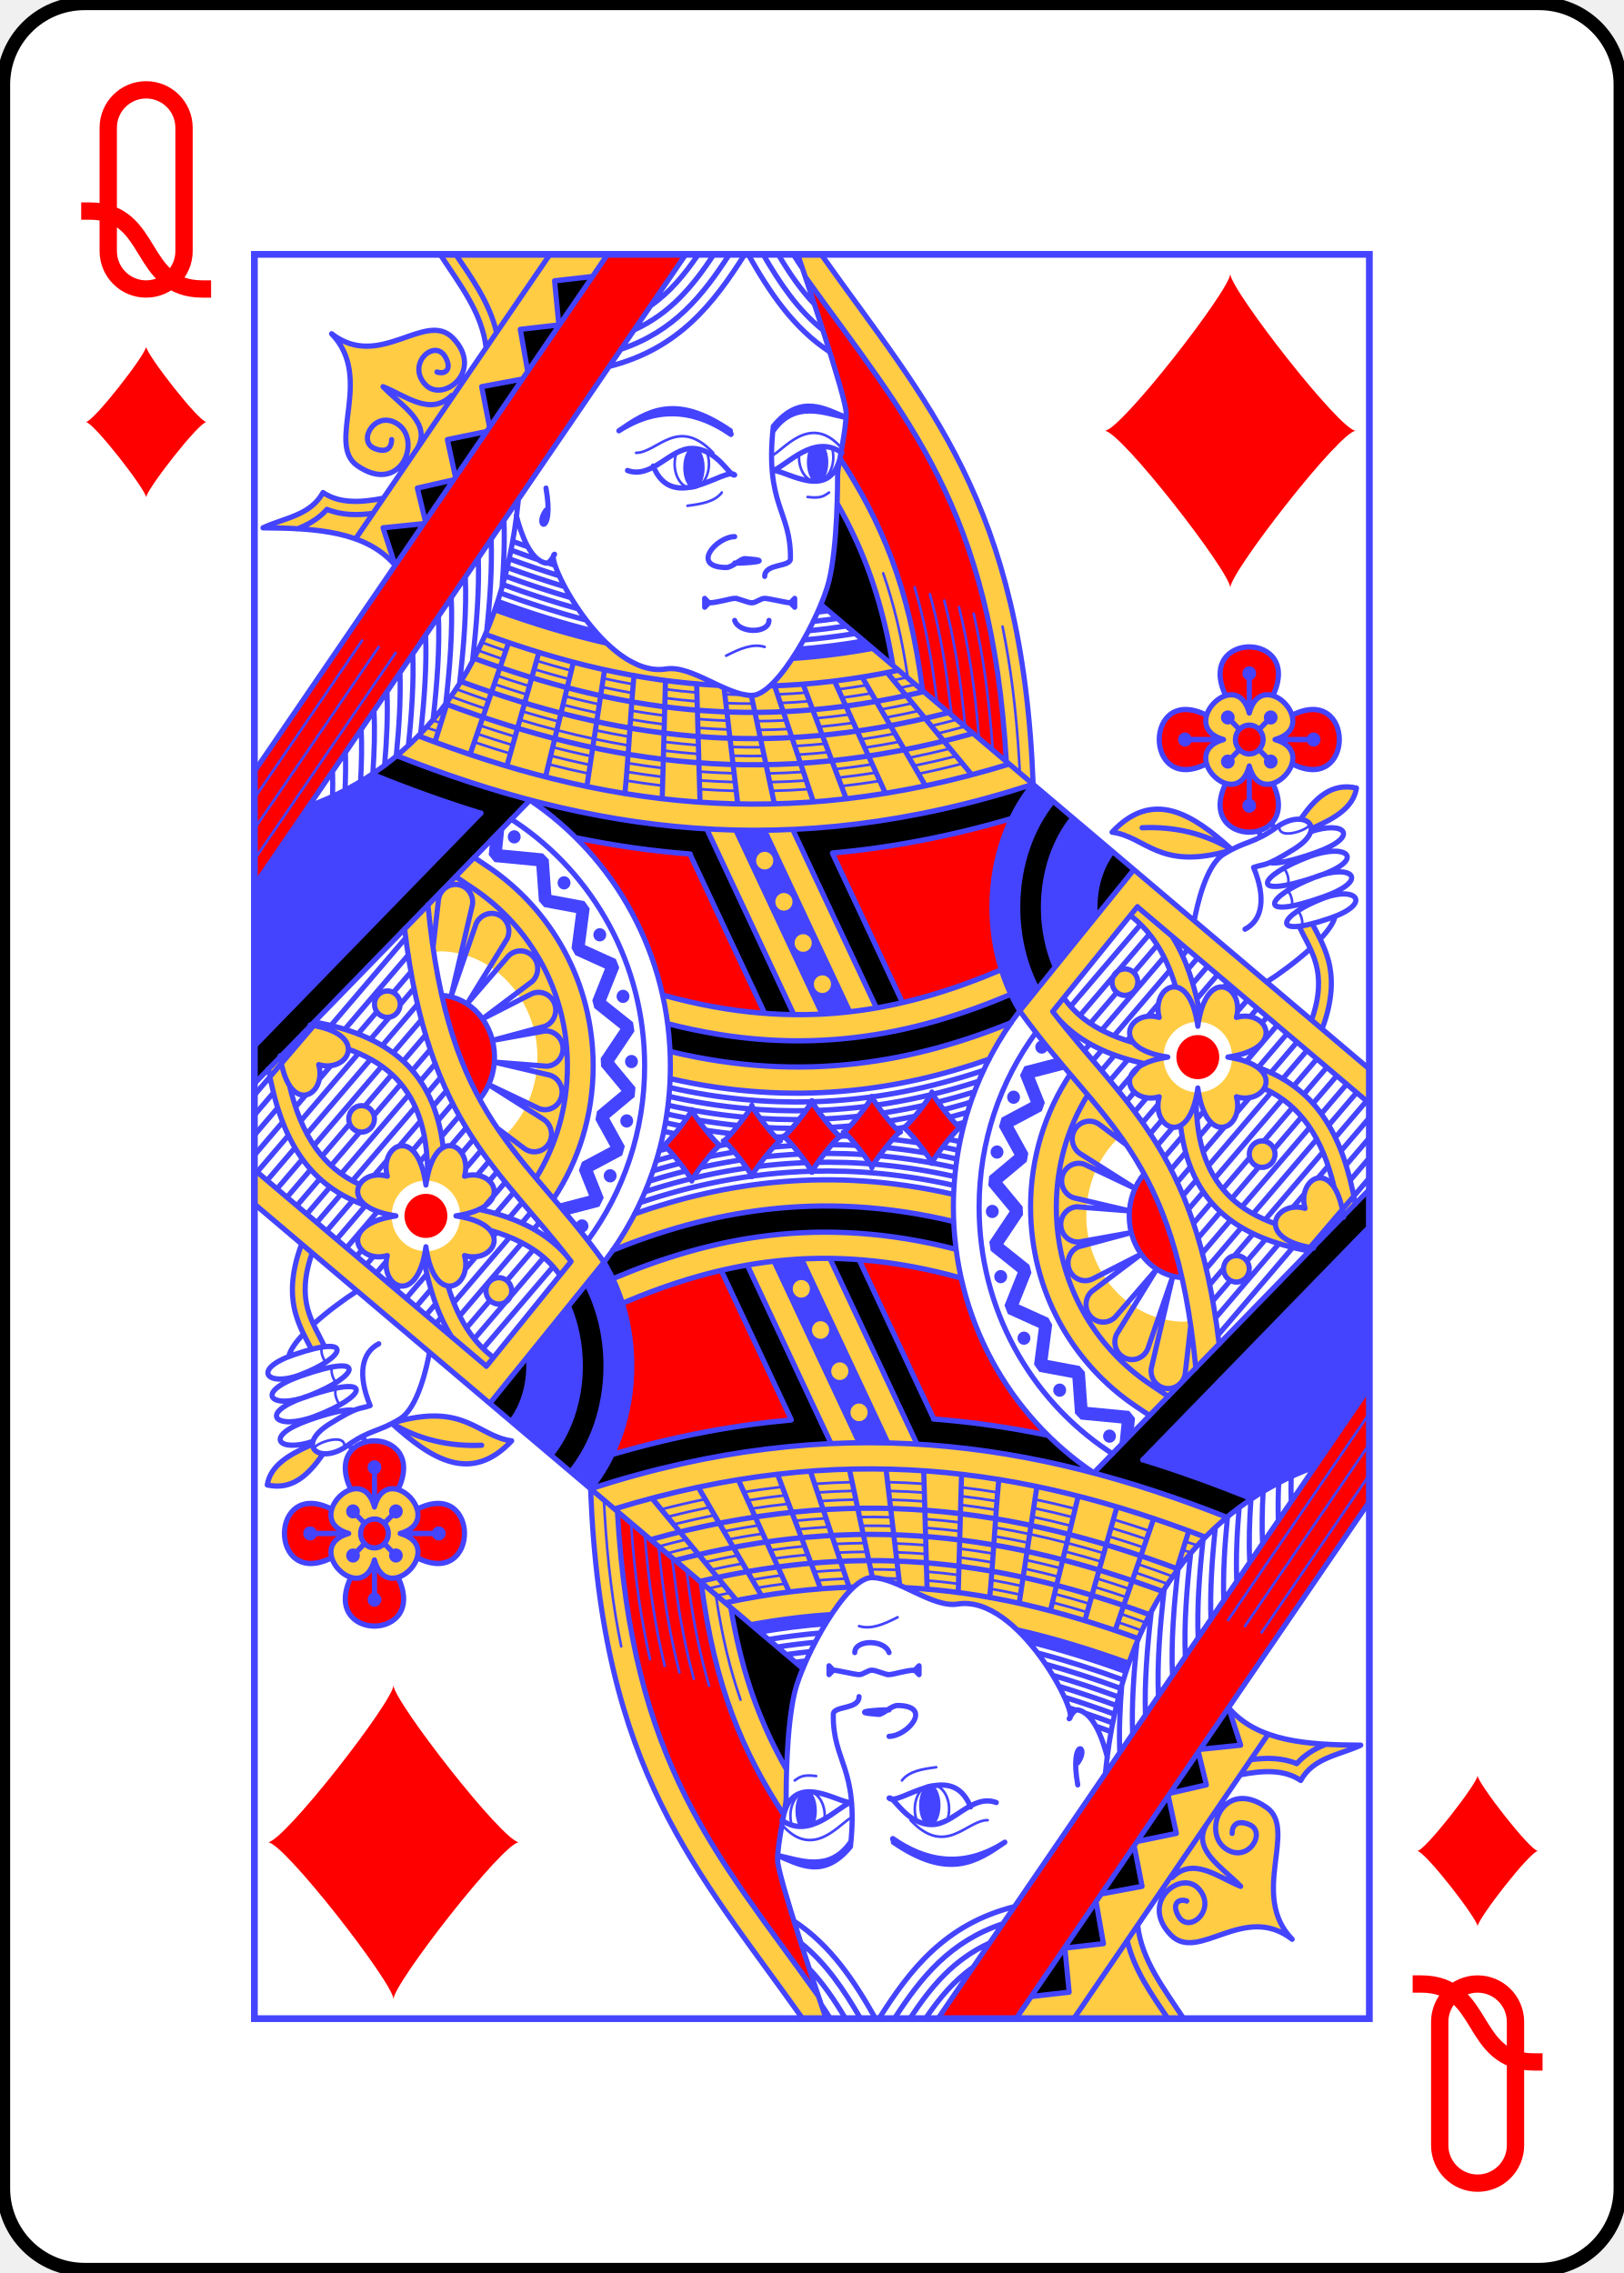
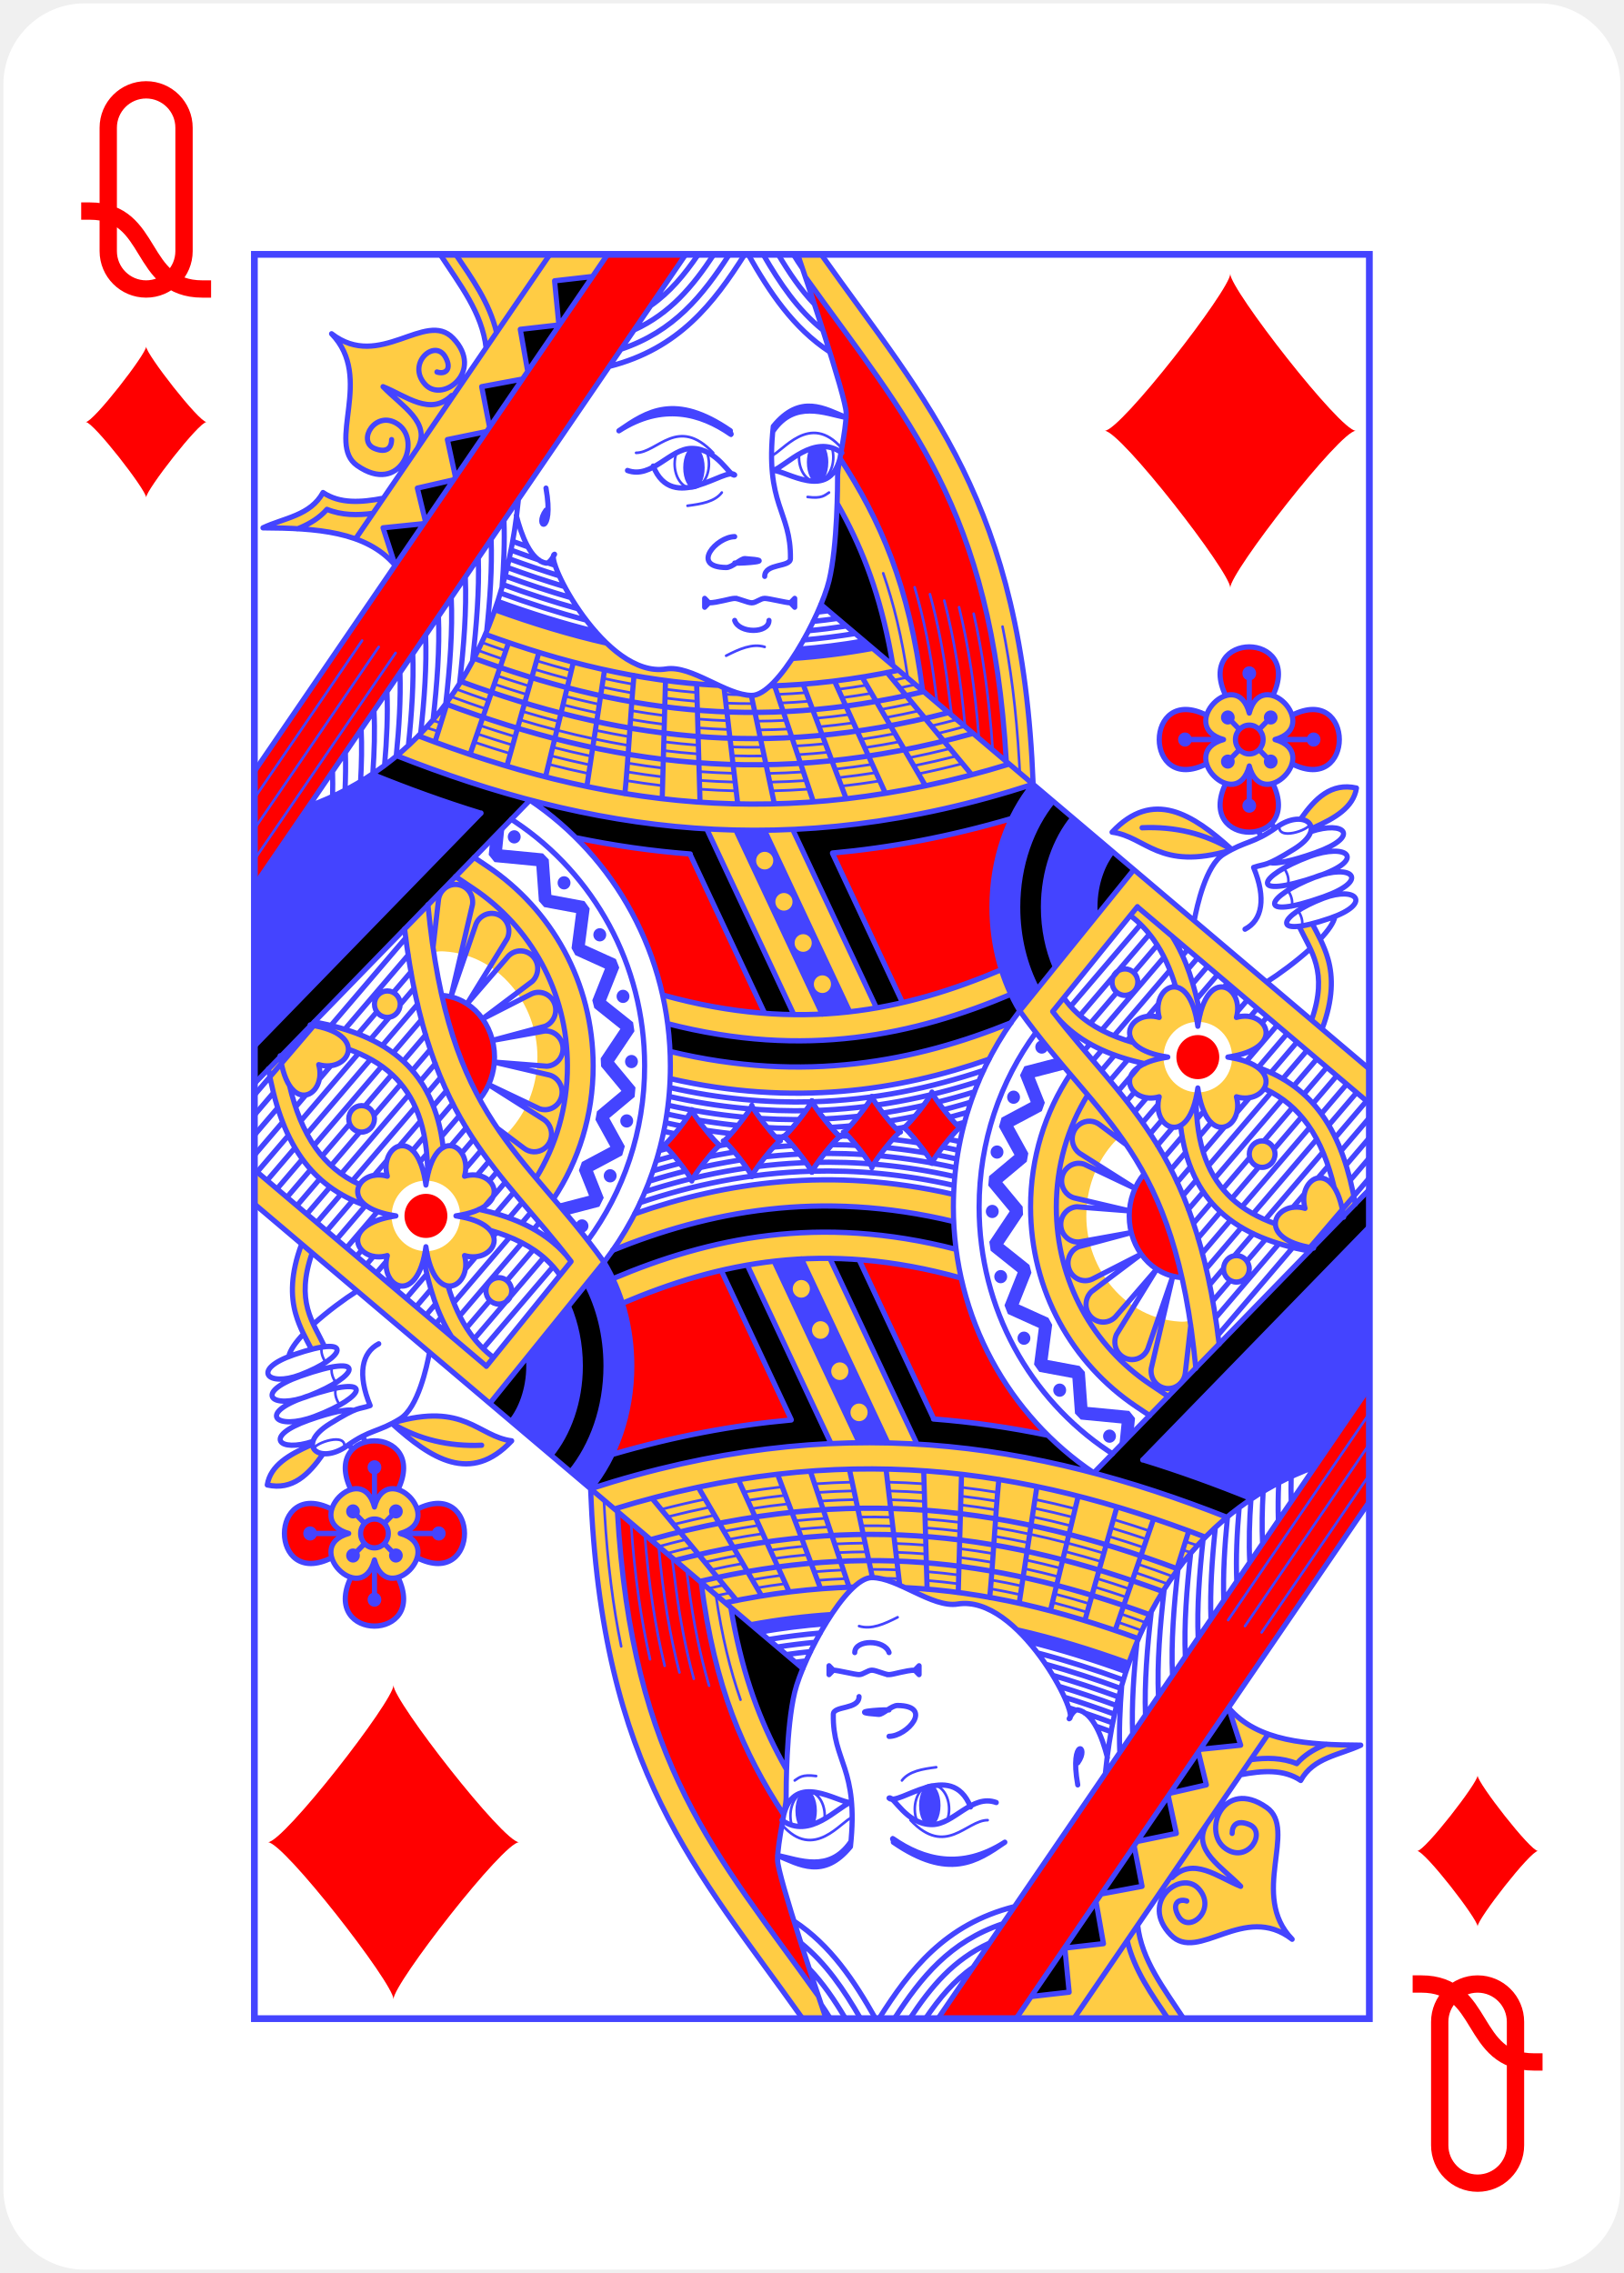
<svg xmlns="http://www.w3.org/2000/svg" xmlns:xlink="http://www.w3.org/1999/xlink" width="2.5in" height="3.5in" viewBox="-120 -168 240 336" preserveAspectRatio="none" class="card">
  <defs>
    <rect id="DQX" width="164.8" height="260.8" x="-82.4" y="-130.4" />
  </defs>
  <symbol id="DQ" viewBox="-500 -500 1000 1000" preserveAspectRatio="xMinYMid">
    <path d="M-260 100C40 100 -40 460 260 460M-175 0L-175 -285A175 175 0 0 1 175 -285L175 285A175 175 0 0 1 -175 285Z" stroke="red" stroke-width="80" stroke-linecap="square" stroke-miterlimit="1.5" fill="none" />
  </symbol>
  <symbol id="D" viewBox="-600 -600 1200 1200" preserveAspectRatio="xMinYMid">
    <path d="M-400 0C-350 0 0 -450 0 -500C0 -450 350 0 400 0C350 0 0 450 0 500C0 450 -350 0 -400 0Z" fill="red" />
  </symbol>
  <symbol id="DQ1" preserveAspectRatio="none" viewBox="0 0 1300 2000">
    <path fill="#FC4" d="M216.555 0C239.226 33.815 265.759 66.355 270.494 105.508L245.131 141.543L241.145 137.441C247.465 126.243 247.125 110.666 231.654 95.027C199.508 62.532 146.222 132.374 90 90C140 140 83.224 214.444 119.752 239.355C145.11 256.649 164.185 249.552 173.293 235.805L176.703 238.924C167.757 251.654 158.811 264.385 150.111 276.777C124.295 281.372 99.51 282.839 80 270C65.318 296.212 34.698 298.698 10 310C71.376 310.312 130.483 313.772 164.338 352.287L411.893 0L216.555 0zM633.473 0L642.289 25.467C760.632 186.749 859.799 286.03 876.721 574.873L908.018 600.721C895.37 279.397 784.08 169.326 660.838 0L633.473 0zM682.777 231.158L679.486 282.293C683.054 288.383 686.497 294.526 689.816 300.75C714.123 346.329 732.694 397.022 744.535 466.004L779.072 494.363C763.242 374.523 729.911 301.552 682.777 231.158zM280.428 402.842L269.301 430.799C359.648 462.809 447.652 483.962 540.51 488.246C519.105 478.427 497.655 467.265 480 470C455.711 473.763 431.318 460.085 410.5 440.521C367.549 431.19 324.488 418.358 280.428 402.842zM269.262 430.875C243.943 488.3 208.577 533.649 166.486 568C282.615 612.757 401.684 644.286 529.672 651.35L527.396 651.332L628.943 861.68L724.926 854.314C651.3 866.734 570.122 865.186 475.906 839.525L481.998 872.115C642.35 912.26 769.862 884.816 881.986 838.803L871.068 810.863C824.937 829.873 776.976 845.499 725.299 854.252L627.695 652.074L623.535 652.043C712.998 648.435 807.17 632.474 907.902 600.664L750.936 471.479L720.67 446.672C688.464 452.41 657.405 456.147 627.535 457.547C619.659 469.239 611.035 480.059 601.912 488.521C642.645 488.035 685.334 483.693 730.049 475.531C685.325 483.701 642.573 488.103 601.365 489.025C593.907 495.794 586.486 500 580 500C568.246 500 554.903 494.69 541.176 488.547C447.654 483.961 359.648 462.807 269.262 430.875zM1138.297 499.252C1115.513 500.024 1090.469 539.219 1130 550C1075 565 1145 635 1160 580C1175 635 1245 565 1190 550C1245 535 1175 465 1160 520C1155.781 504.531 1147.212 498.95 1138.297 499.252zM1274.424 603.697C1250.837 603.183 1234.614 619.726 1220 640L1235 650C1259.284 639.307 1281.335 627.352 1285 605C1281.313 604.192 1277.793 603.771 1274.424 603.697zM1053.039 628.912C1035.536 628.967 1017.88 636.494 1000 655C1039.672 659.959 1054.753 699.346 1137.924 675.602L1139.617 674.664C1110.96 649.484 1082.211 628.82 1053.039 628.912zM1025.148 697.346L892.35 857.564C912.386 884.738 932.047 907.519 950.902 929.021C921.952 972.377 905 1023.819 905 1080C905 1175.074 953.797 1257.617 1028.053 1306.049L1043.728 1316.272L1097.662 1262.691C1095.768 1243.312 1093.48 1225.265 1090.697 1208.816C1086.658 1209.904 1082.6 1210.112 1078.461 1209.807C1016.016 1206.1 970 1151.351 970 1090C970 1060.696 980.124 1032.268 999.367 1009.873C1002.587 1006.017 1006.329 1002.718 1009.9 999.822C1052.124 1057.208 1084.571 1127.529 1097.883 1262.293L1268.613 1091.428L1283.639 1076.535C1283.631 1076.495 1283.623 1076.455 1283.615 1076.414L1300 1060.016L1300 1060.008L1283.613 1076.4C1276.708 1039.046 1265.686 1003.791 1244.545 975.012C1227.148 951.328 1202.782 932.674 1169.861 921.816C1163.938 917.373 1154.146 913.328 1139.961 910.801A40 40 0 0 1 1100.805 949.971C1112.183 1013.75 1154.754 989.14 1145 955C1159.485 959.138 1172.256 953.858 1177.211 945.539C1199.423 955.447 1215.789 969.646 1228.428 986.852C1242.96 1006.635 1252.459 1030.983 1258.652 1057.223C1241.768 1033.853 1217.38 1054.735 1225.01 1081.439C1206.294 1076.092 1190.438 1086.472 1190.467 1098.906C1170.634 1092.043 1153.164 1082.703 1139.082 1069.885C1113.717 1046.796 1097.709 1012.002 1097.889 956.107C1098.332 954.423 1098.775 952.297 1099.195 949.959A40 40 0 0 1 1060 910A40 40 0 0 1 1100 870A40 40 0 0 1 1139.971 909.195C1203.75 897.817 1179.14 855.246 1145 865C1154.139 833.014 1117.341 809.379 1103.012 860.338C1096.408 829.392 1086.794 798.81 1069.939 772.826L1300 962.393L1300 923.541L1025.148 697.346zM1021.367 749.547C1032.024 757.397 1040.889 766.589 1048.428 776.852C1059.749 792.264 1068.015 810.447 1073.629 830.449C1060.384 829.897 1049.563 845.97 1055 865C1030.868 858.105 1011.49 877.357 1024.748 893.369C998.967 886.209 976.447 875.692 959.082 859.885C953.476 854.782 948.326 849.107 943.709 842.75L1021.367 749.547zM1233.846 759.521L1218.076 761.717C1231.877 790.026 1252.345 813.016 1232.635 868.053L1245.049 877.707C1257.74 844.59 1257.774 819.151 1251.816 798.869C1247.15 782.981 1239.79 770.784 1233.846 759.521zM1015 810C1006.716 810 1000 816.716 1000 825C1000 833.284 1006.716 840 1015 840C1023.284 840 1030 833.284 1030 825C1030 816.716 1023.284 810 1015 810zM936.561 865.57C939.441 868.769 942.462 871.802 945.619 874.676C970.561 897.38 1002.754 909.845 1037.648 917.562C1003.746 933.653 1025.921 963.308 1055 955C1048.506 977.727 1065.204 996.238 1080.162 987.348C1085.079 1031.17 1101.385 1062.616 1125.619 1084.676C1153.31 1109.881 1189.936 1122.467 1229.863 1129.834L1266.211 1093.809L1124.828 1235.242C1111.213 1123.904 1082.869 1054.238 1046.318 999.555C1012.95 949.632 975.026 913.175 936.561 865.57zM882.312 870.994C771.481 914.699 641.83 940.414 484.707 903.615L485.031 934.426C628.153 966.248 751.389 948.19 856.387 912.432L882.312 870.994zM1175 1005A15 15 0 0 0 1160 1020A15 15 0 0 0 1175 1035A15 15 0 0 0 1190 1020A15 15 0 0 0 1175 1005zM1145 1135C1136.716 1135 1130 1141.716 1130 1150C1130 1158.284 1136.716 1165 1145 1165C1153.284 1165 1160 1158.284 1160 1150C1160 1141.716 1153.284 1135 1145 1135z" />
  </symbol>
  <symbol id="DQ2" preserveAspectRatio="none" viewBox="0 0 1300 2000">
    <path fill="red" d="M411.893,0 0,586.152V715.77L502.973,0ZM642.424,25.779C660.15,77.16 690,165.893 690,180c0,13.049 -4.256,34.612 -7.219,50.98 47.13,70.573 80.461,143.543 96.291,263.383l97.648,80.51C859.799,286.03 760.633,186.748 642.424,25.779ZM1160,445c-22.788,0 -45.574,18.414 -27.506,55.24 10.801,-3.24 22.373,0.94 27.506,19.76 5.133,-18.82 16.705,-23 27.506,-19.76C1205.574,463.414 1182.788,445 1160,445Zm-73.881,70.963c-48.388,-0.4 -40.346,93.172 24.121,61.543 -3.24,-10.801 0.94,-22.373 19.76,-27.506 -18.82,-5.133 -23,-16.705 -19.76,-27.506 -9.185,-4.506 -17.227,-6.474 -24.121,-6.531zm147.762,0c-6.894,0.057 -14.936,2.025 -24.121,6.531 3.24,10.801 -0.94,22.373 -19.76,27.506 18.82,5.133 23,16.705 19.76,27.506 64.467,31.629 72.509,-61.943 24.121,-61.543zM1160,533.664A16.158,16.336 0 0 0 1143.842,550 16.158,16.336 0 0 0 1160,566.336 16.158,16.336 0 0 0 1176.158,550 16.158,16.336 0 0 0 1160,533.664ZM1160,580c-5.133,18.82 -16.705,23 -27.506,19.76 -36.136,73.652 91.147,73.652 55.012,0C1176.705,603 1165.133,598.82 1160,580Zm-277.832,60.619c-72.056,19.6 -141.373,32.178 -208.139,38.248l81.154,169.357c40.212,-8.87 78.642,-22.015 115.688,-37.703C863.78,788.403 860,764.739 860,740c0,-35.877 7.95,-69.491 22.168,-99.381zm-507.363,20.686c49.626,47.836 85.528,109.62 101.197,178.605 41.477,10.938 80.512,17.569 118.213,20.363L508.072,679.82c-45.302,-3.45 -89.724,-9.772 -133.268,-18.516zM1100,885a25,25 0 0 0 -25,25 25,25 0 0 0 25,25 25,25 0 0 0 25,-25 25,25 0 0 0 -25,-25zm-62.447,157.744C1026.175,1055.396 1020,1072.373 1020,1090c0,37.163 26.967,67.85 61.428,69.789 -11.175,-48.271 -26.047,-85.329 -43.875,-117.045z" />
  </symbol>
  <symbol id="DQ3" preserveAspectRatio="none" viewBox="0 0 1300 2000">
    <path fill="#44F" d="M664.824,217.748l-17.85,3.004c-1.752,4.07 -2.803,9.262 -2.803,14.92 0,13.058 5.596,23.645 12.5,23.645 6.904,0 12.5,-10.586 12.5,-23.645 0,-7.167 -1.685,-13.588 -4.348,-17.924zM512.5,218.178A12.5,23.644 0 0 0 500,241.822 12.5,23.644 0 0 0 512.5,265.467 12.5,23.644 0 0 0 525,241.822 12.5,23.644 0 0 0 512.5,218.178Zm-228.762,175.229 -3.311,9.436c44.06,15.516 87.121,28.348 130.32,37.861l-12.828,-13.152c-37.73,-9.002 -75.516,-20.526 -114.182,-34.145zm426.748,44.891c-26.25,4.426 -51.716,7.503 -76.586,9.326l-6.721,10.434c30.225,-1.91 61.285,-5.647 93.49,-11.385zM137.471,589.209C114.302,604.28 89.466,616.388 63.729,625.25L0,715.793V897.588L264.234,633.432C221.266,620.732 179.039,605.824 137.471,589.209Zm770.646,11.545C878.406,636.06 860,685.411 860,740c0,44.177 12.055,84.923 32.361,117.592L1025.236,697.418Zm-346.16,52.008 99.924,208.527c11.205,-0.632 22.438,-1.553 32.84,-2.764L594.768,652.832c-10.825,0.111 -21.597,0.054 -32.811,-0.07zm-187.164,8.52c43.554,8.766 87.978,15.088 133.482,18.471zM595,677.275a10,10 0 0 1 10,10 10,10 0 0 1 -10,10 10,10 0 0 1 -10,-10 10,10 0 0 1 10,-10zm22.434,46.684a10,10 0 0 1 10,10 10,10 0 0 1 -10,10 10,10 0 0 1 -10,-10 10,10 0 0 1 10,-10zm22.432,46.684a10,10 0 0 1 10,10 10,10 0 0 1 -10,10 10,10 0 0 1 -10,-10 10,10 0 0 1 10,-10zm22.434,46.686a10,10 0 0 1 10,10 10,10 0 0 1 -10,10 10,10 0 0 1 -10,-10 10,10 0 0 1 10,-10zm255.711,73.764a7.5,7.5 0 0 0 -7.5,7.5 7.5,7.5 0 0 0 7.5,7.5 7.5,7.5 0 0 0 7.5,-7.5 7.5,7.5 0 0 0 -7.5,-7.5zm17.148,19.9 -37.385,9.447 -5.104,10.115 12.475,30.428 -33.979,17.6 -3.074,10.357 18.109,31.943 -29.547,24.033 -0.973,10.686 24.938,29.23 -23.727,34.486 1.578,10.174 31.504,24.471 -15.385,37.473 3.916,9.713 36.086,15.887 -5.525,41.418 6.098,8.371 38.596,6.984 3.014,40.162 6.781,6.906 47.527,4.445 -2.658,25.438 16.752,-15.975 1.613,-15.443 -6.762,-8.246 -48.769,-4.562 -2.975,-39.633 -6.143,-6.818 -37.26,-6.742 5.324,-39.906 -4.412,-7.856 -34.549,-15.211 14.771,-35.98 -2.338,-8.771 -30.416,-23.627 22.977,-33.397 -0.475,-9.117 -23.688,-27.768 28.508,-23.188 1.793,-9.518 -17.395,-30.684 33.154,-17.172 3.488,-9.504 -11.797,-28.779 33.365,-8.432c1.215,-0.29 2.296,-0.863 3.184,-1.637zm-49.99,36.955a7.5,7.5 0 0 0 -7.5,7.5 7.5,7.5 0 0 0 7.5,7.5 7.5,7.5 0 0 0 7.5,-7.5 7.5,7.5 0 0 0 -7.5,-7.5zM865.875,1010.139a7.5,7.5 0 0 0 -7.5,7.5 7.5,7.5 0 0 0 7.5,7.5 7.5,7.5 0 0 0 7.5,-7.5 7.5,7.5 0 0 0 -7.5,-7.5zm-5.543,67.324a7.5,7.5 0 0 0 -7.5,7.5 7.5,7.5 0 0 0 7.5,7.5 7.5,7.5 0 0 0 7.5,-7.5 7.5,7.5 0 0 0 -7.5,-7.5zm9.854,73.893a7.5,7.5 0 0 0 -7.5,7.5 7.5,7.5 0 0 0 7.5,7.5 7.5,7.5 0 0 0 7.5,-7.5 7.5,7.5 0 0 0 -7.5,-7.5zm27.094,69.785a7.5,7.5 0 0 0 -7.5,7.5 7.5,7.5 0 0 0 7.5,7.5 7.5,7.5 0 0 0 7.5,-7.5 7.5,7.5 0 0 0 -7.5,-7.5zm41.666,58.908a7.5,7.5 0 0 0 -7.5,7.5 7.5,7.5 0 0 0 7.5,7.5 7.5,7.5 0 0 0 7.5,-7.5 7.5,7.5 0 0 0 -7.5,-7.5zm58.086,52.135a7.5,7.5 0 0 0 -7.5,7.5 7.5,7.5 0 0 0 7.5,7.5 7.5,7.5 0 0 0 7.5,-7.5 7.5,7.5 0 0 0 -7.5,-7.5z" />
  </symbol>
  <symbol id="DQ4" preserveAspectRatio="none" viewBox="0 0 1300 2000">
    <path fill="black" d="M1025.515,697.647l-25.28,-20.368C989.952,689.779 980,712.384 980,740c0,3.922 0.195,7.744 0.686,11.316zM933.783,807.737C925.197,788.131 920,765.005 920,740c0,-41.103 14.179,-77.079 34.055,-100.799l-22.996,-19.27C906.291,649.49 890,692.154 890,740c0,34.746 8.556,66.77 22.761,93.011M882.517,639.607c-72.404,20.612 -141.721,33.191 -208.486,39.261l81.558,169.125 -30.273,6.293 -97.437,-202.308c88.306,-4.07 180.999,-20.042 280.025,-51.313M594.889,860.323 508.073,679.82c-45.302,-3.45 -89.726,-9.772 -133.167,-18.417 -16.411,-15.827 -34.458,-30.224 -53.427,-42.809 66.752,17.082 134.816,28.601 205.749,32.701l102.104,210.469c-11.04,-0.031 -22.665,-0.509 -34.442,-1.441zM882.313,870.994c-110.832,43.705 -240.484,69.421 -397.607,32.622L481.999,872.115c160.352,40.145 287.863,12.701 399.987,-33.312l10.341,18.761zM-0.649,940.649 321.265,618.482C268.516,604.881 217.007,587.874 166.138,568.283c-8.869,7.218 -18.128,13.977 -28.235,20.644 41.136,16.898 83.362,31.805 126.331,44.505L-0.31,897.884M318.667,132.666 310,85l45,-5 -5,-50 44.268,-4.919M274.191,195.957 265,150l47.563,-8.648M234.448,252.515 225,210l45.754,-9.151M199.362,302.447 190,265l42.277,-9.395M164.157,352.545 150,310l47.383,-4.738M660.564,396.565C664.95,386.457 668.156,377.378 670,370c6.01,-24.041 8.408,-58.918 9.425,-86.4 3.628,4.783 7.072,10.926 10.391,17.15 24.307,45.579 42.878,96.272 53.034,163.909z" />
  </symbol>
  <symbol id="DQ5" preserveAspectRatio="none" viewBox="0 0 1300 2000">
    <path stroke="#44F" stroke-linecap="round" stroke-linejoin="round" stroke-width="6" fill="none" d="M485.032,934.425c143.122,31.822 266.358,13.765 371.356,-21.994M484.706,903.616c157.123,36.799 286.775,11.083 397.607,-32.622M507.871,679.887 594.948,860.261M755.589,847.993 674.047,679.085M892.372,857.619C872.054,824.923 860,784.177 860,740c0,-54.589 18.405,-103.939 48.065,-139.335M1097.662,1262.691C1073.732,1017.79 986.605,985.395 892.349,857.565l132.972,-159.913M1300,923.529 660.366,396.772M321.457,618.543 0.788,939.212M321.114,618.569C419.82,682.947 485,793.91 485,920c0,83.944 -28.889,161.184 -77.327,222.436M166.038,568.349c222.811,85.351 455.935,122.608 741.864,32.315M674.013,678.65c66.782,-5.852 136.099,-18.431 208.503,-39.043M374.794,661.282c43.554,8.766 87.977,15.089 133.481,18.471M137.306,589.353c41.734,16.473 83.959,31.38 126.898,44.2M880.088,577.826C615.677,656.77 400.557,624.015 191.242,545.832M837.92,543.063C603.554,606.59 413.05,578.629 222.995,509.629M809.314,519.551C593.887,573.652 418.531,547.908 240.767,484.2M780.347,495.704C583.125,540.992 422.049,516.867 256.16,457.9M541.114,488.587C447.653,483.961 359.647,462.808 269.3,430.798M750.936,471.478c-52.358,10.79 -101.991,16.482 -149.863,17.777M527.397,651.332l101.547,210.348M725.315,854.286 627.695,652.073M561.453,652.868 662.102,861.357M694.066,858.564 594.753,652.844M475.907,839.526c160.526,43.721 283.216,17.466 395.161,-28.663M481.999,872.115c160.352,40.145 287.863,12.701 399.987,-33.312M-1.4116988e-4,715.769 502.973,1.9287502e-4M307.836,277.857C288.682,469.584 186.993,581.984 63.685,625.481M482.257,964.53c58.999,12.802 114.945,17.451 167.75,16.067M484.158,944.473c58.492,12.899 113.775,17.574 165.89,16.178M483.374,954.537c58.684,12.824 114.244,17.478 166.657,16.091M480.897,974.466c59.417,12.832 115.839,17.498 169.119,16.12M649.993,1019.403c-68.6,1.798 -131.899,13.776 -189.706,31.289M479.191,984.327c59.965,12.916 116.974,17.622 170.823,16.247M649.986,999.426c-65.257,1.666 -125.873,12.263 -181.487,28.001M649.952,1039.35c-72.951,1.954 -139.695,15.805 -200.345,35.65M649.969,1029.371c-70.625,1.868 -135.533,14.705 -194.666,33.299M649.984,1009.414c-66.826,1.728 -128.709,12.966 -185.355,29.531M477.274,994.144c16.699,3.592 33.177,6.557 49.427,8.938M527.26,1003.049c-18.988,3.74 -37.473,8.138 -55.443,13.072M980.56,751.45C980.195,747.744 980,743.922 980,740c0,-27.616 9.952,-50.221 20.043,-62.264M933.783,807.737C925.197,788.131 920,765.005 920,740c0,-41.103 14.179,-77.079 34.055,-100.799M912.761,833.011C898.556,806.77 890,774.746 890,740c0,-47.846 16.291,-90.51 41.059,-120.068M1124.827,1235.242c-13.615,-111.338 -41.959,-181.004 -78.509,-235.687 -35.05,-52.438 -75.124,-89.992 -115.574,-141.244L1029.582,739.451M1029.696,739.789 1300,962.393M1065.406,1294.594l-20.965,-13.674C978.336,1237.804 935,1164.736 935,1080c0,-47.182 13.333,-90.316 36.648,-127.134M1043.728,1316.272l-15.675,-10.224C953.797,1257.617 905,1175.074 905,1080c0,-56.187 16.956,-107.635 46.23,-150.684M1000.373,1359.628l-5.097,-3.325C904.72,1297.24 845,1195.752 845,1080c0,-74.36 24.612,-142.691 66.254,-197.867M1081.423,1159.894A65,70 0 0 1 1020,1090a65,70 0 0 1 17.291,-47.542M1095.891,754.948C1098.836,739.39 1109.272,692.501 1130,680c25.842,-15.585 34.723,-11.668 62.036,-30.683 31.58,-21.985 61.133,0.186 20,25C1177.547,695.124 1180,690 1165,695c15,35 10,60 -10,70M1230,682.576c44.022,-16.043 67.9,3.138 10,22.424 -82.883,27.607 -70.718,-0.297 -10,-22.424v0M1231.724,654.379c39.536,-13.043 58.998,5.446 5.112,24.032 -28.255,9.746 -45.072,12.574 -52.426,11.18M1236.668,705.987c42.513,-16.043 65.572,3.138 9.657,22.424 -80.041,27.607 -68.294,-0.297 -9.657,-22.424v0M1246.621,729.789c38.291,-14.166 57.679,5.999 7.409,22.818 -71.963,24.077 -60.221,-3.28 -7.409,-22.818v0M1242.797,776.104c9.159,-9.437 15.742,-18.45 17.203,-25.648M1180.239,824.902c14.707,-9.096 34.53,-23.214 50.772,-37.604M1218.076,761.717c13.801,28.309 34.27,51.3 14.56,106.336M1245.049,877.706c12.692,-33.117 12.724,-58.555 6.767,-78.837 -4.667,-15.888 -12.027,-28.085 -17.971,-39.347M1160,520c-15,-55 -85,15 -30,30 -55,15 15,85 30,30 15,55 85,-15 30,-30 55,-15 -15,-85 -30,-30v0M1176.158,550A16.158,16.336 0 0 1 1160,566.336 16.158,16.336 0 0 1 1143.842,550 16.158,16.336 0 0 1 1160,533.664 16.158,16.336 0 0 1 1176.158,550v0M1132.533,500.325c-36.29,-73.766 91.224,-73.766 54.934,0M1209.676,522.533c73.766,-36.29 73.766,91.224 0,54.934M1187.467,599.676c36.29,73.766 -91.224,73.766 -54.934,0M1110.324,577.467c-73.766,36.29 -73.766,-91.224 0,-54.934M1130,550h-45M1090,550a5,5 0 0 1 -5,5 5,5 0 0 1 -5,-5 5,5 0 0 1 5,-5 5,5 0 0 1 5,5v0M1160,520V475M1160,480a5,5 0 0 1 -5,-5 5,5 0 0 1 5,-5 5,5 0 0 1 5,5 5,5 0 0 1 -5,5v0M1190,550h45M1230,550a5,5 0 0 1 5,-5 5,5 0 0 1 5,5 5,5 0 0 1 -5,5 5,5 0 0 1 -5,-5v0M1160,580v45M1160,620a5,5 0 0 1 5,5 5,5 0 0 1 -5,5 5,5 0 0 1 -5,-5 5,5 0 0 1 5,-5v0M1171.482,538.518 1185,525M1190,525a5,5 0 0 1 -5,5 5,5 0 0 1 -5,-5 5,5 0 0 1 5,-5 5,5 0 0 1 5,5v0M1171.478,561.479 1185,575M1185,580a5,5 0 0 1 -5,-5 5,5 0 0 1 5,-5 5,5 0 0 1 5,5 5,5 0 0 1 -5,5v0M1148.521,538.521 1135,525M1130,525a5,5 0 0 0 5,5 5,5 0 0 0 5,-5 5,5 0 0 0 -5,-5 5,5 0 0 0 -5,5v0M1148.518,561.482 1135,575M1135,580a5,5 0 0 0 5,-5 5,5 0 0 0 -5,-5 5,5 0 0 0 -5,5 5,5 0 0 0 5,5v0M1170.154,653.59l3.916,6.527M1185.955,644.924l3.603,6.004M1139.506,674.714C1107.777,656.415 1072.873,648.402 1035,650M1139.617,674.663C1093.767,634.375 1047.68,605.651 1000,655c39.672,4.959 54.752,44.346 137.923,20.602M1220,640c16.701,-23.17 35.506,-41.468 65,-35 -3.665,22.352 -25.716,34.307 -50,45M660.962,0.181C784.157,169.413 895.374,279.502 908.018,600.721M642.289,25.466C760.632,186.748 859.799,286.031 876.722,574.873M682.777,231.159c47.133,70.394 80.465,143.365 96.296,263.205M679.486,282.294c3.567,6.09 7.012,12.233 10.331,18.456 24.307,45.579 42.878,96.272 54.719,165.254M4.3799013e-4,586.153 411.892,3.0476709e-5M631.461,-5.844C640.644,20.33 690,161.86 690,180c0,20 -10,60 -10,70 0,10 0,80 -10,120 -10,40 -60,130 -90,130 -30,0 -70.354,-34.592 -100,-30 -70.891,10.981 -142.669,-126.598 -130,-130 0,0 -5.347,10.755 -10,10 -17.89,-2.903 -28.811,-31.841 -34.625,-54.087M164.157,352.545C130.484,313.772 71.376,310.312 10,310c24.698,-11.302 55.318,-13.788 70,-40 19.51,12.839 44.295,11.371 70.358,6.438M117.895,322.611C193.461,215.074 269.028,107.537 344.595,-5.3651708e-4M117.895,322.611v0M50.197,311.195c1.459,-0.571 2.925,-1.164 4.395,-1.785 10.375,-4.381 21.251,-10.634 30.031,-20.346 17.087,6.838 35.606,6.885 53.746,4.514M90,90c50,50 -6.776,124.444 29.752,149.356 50.522,34.455 76.102,-27.914 47.611,-46.779C141.357,175.357 119.228,211.721 140,220c13.525,5.39 20,0 20,-10M90,90c56.222,42.374 109.509,-27.469 141.655,5.027 36.779,37.179 -11.958,74.012 -32.409,52.48 -22.331,-23.511 11.171,-52.634 23.499,-31.037 8.028,14.062 -0.294,19.991 -9.9,16.875M190,220c17.041,-28.965 -18.498,-48.181 -40,-70 27.148,10.568 55.142,33.88 80,10M270.122,106.094C265.728,66.426 239.235,33.855 216.573,0.053M282.345,88.619C274.242,54.85 253.201,26.541 234.71,-0.081M318.667,132.666 310,85l45,-5 -5,-50 44.268,-4.919M274.191,195.957 265,150l47.563,-8.648M234.448,252.515 225,210l45.754,-9.151M199.362,302.447 190,265l42.277,-9.395M164.157,352.545 150,310l47.383,-4.738M164.157,352.545v0M413.887,126.962C495.082,106.918 535.726,55.283 571.734,0.038M517.57,0.068C501.201,23.392 484.407,43.051 462.133,58.119M535.716,0.083C510.916,36.528 484.963,66.794 442.986,85.599M553.765,0.072C522.672,46.863 489.102,87.394 427.443,107.528M670.716,110.481C628.164,83.296 600.622,42.847 575.759,0.03M628.466,0.072C631.928,5.541 635.424,10.817 639.003,15.889M610.812,0.125C623.603,21.077 636.863,40.059 652.735,56.208M593.293,0.18C612.86,33.123 633.739,63.002 662.618,85.629M340,265c10,55 -15,45 0,25M425,200c32.57,-21.833 65.334,-43.275 130,0 -2.101,-1.048 2.388,5.299 0.447,3.986C520,180 475.77,168.206 425,200v0M605,195c31.439,-37.479 60,-20 85,-10 -25,-5 -60,-20 -85,15v-5 0M605,195c-10,90 20.912,95.608 20,150 0,10 -30,5 -30,20M560,320c-21.322,0.138 -52.198,34.45 -10,35 7.172,0.093 17.261,-10.366 22.041,-10.045C610.659,347.551 571.164,350.234 560,350M525,390v10l5,-5 -5,-5v0M630,390v10l-5,-5 5,-5v0M625,395c-5,0 -25,-5 -30,-5 -5,0 -10,5 -15,5 -5,0 -15,-5 -20,-5 0,0 5,0 0,0 -5,0 -20,5 -30,5M560,415c5,15 40,15 40,0M435,245c28.544,10.017 49.297,-25 75,-25 30,0 44.732,33.141 50,30M465,240c22.444,55 85,0 95,10M685,225c-32.581,-22.584 -65,15 -80,20 15,0 65,35 77.777,-13.841M349.179,341.516c-0.09,-0.029 -0.181,-0.057 -0.271,-0.086M350.703,352.462c-2.868,-0.892 -5.742,-1.799 -8.624,-2.72M410.747,440.703c-43.199,-9.513 -86.259,-22.346 -130.319,-37.862M319.012,331.562c-5.289,-1.814 -10.608,-3.673 -15.961,-5.576M331.749,346.391c-10.573,-3.48 -21.247,-7.144 -32.048,-10.983M355.539,364.393C336.355,358.582 316.93,352.133 297.112,345.1M361.826,376.684C339.807,370.235 317.531,362.941 294.784,354.886M369.169,389.174C343.918,382.065 318.411,373.842 292.344,364.63M377.511,401.812C348.606,394.042 319.47,384.804 289.675,374.291M386.938,414.582C353.916,406.171 320.722,395.837 286.762,383.867M397.92,427.55C360.19,418.548 322.404,407.024 283.739,393.406M720.671,446.672c-32.205,5.738 -63.266,9.475 -93.491,11.385M669.042,404.065c-4.158,0.526 -8.295,1.015 -12.411,1.468M679.666,412.723c-9.522,1.313 -18.935,2.438 -28.248,3.381M689.957,421.333c-14.873,2.208 -29.482,3.968 -43.868,5.298M700.471,429.818c-20.593,3.274 -40.693,5.704 -60.396,7.337M710.487,438.298c-26.25,4.426 -51.717,7.503 -76.587,9.326M210.56,552.764l15.02,-46.562M296.443,440.023 251.462,566.789M331.765,451.142l-37.416,128.877M371.924,462.303 339.45,592.199M408.311,470.812 387.63,603.168M432.01,611.355c4.337,-43.872 6.407,-90.011 10.62,-134.007M475.513,617.053 479.344,482.967M519.588,620.977 515.64,486.758M563.538,622.937 547.57,491.203M606.249,622.851 579.366,499.957M651.781,620.635 606.526,488.984M690.029,617.158 639.731,487.221M735.782,610.961 676.366,483.64M782.474,602.457 708.484,479.141M836.418,589.926 737.611,473.934M245.96,365.751c1.55,37.591 -1.767,78.673 -6.764,120.96M261.09,344.252c1.211,36.591 -2.044,76.387 -6.877,117.314M276.046,322.966c1.177,32.637 -1.242,67.853 -5.193,104.168M229.548,389.122c1.682,37.378 -1.516,78.258 -6.44,120.374M214.602,410.374c1.533,36.48 -1.531,76.258 -6.276,117.242M199.654,431.664c1.354,34.734 -1.411,72.422 -5.793,111.27M184.703,452.954c1.168,32.45 -1.218,67.448 -5.129,103.542M169.75,474.32c0.976,29.706 -0.989,61.521 -4.35,94.338M154.621,495.834c1.079,26.37 -0.233,54.456 -2.839,83.469M139.465,517.379c1.112,22.584 0.414,46.466 -1.393,71.144M124.524,538.607c0.869,18.799 0.498,38.487 -0.711,58.777M106.108,564.808c0.439,13.78 0.247,28.011 -0.42,42.585M91.148,586.11c0.266,9.206 0.254,18.612 0.01,28.185M290.999,301.731c0.944,24.246 -0.119,49.931 -2.338,76.445M1097.662,1262.691C1073.732,1017.79 986.605,985.395 892.349,857.565l132.972,-159.913M1033.974,1133.364l-58.091,42.568c-8.064,7.699 -8.277,20.505 -0.473,28.468 7.804,7.963 20.611,8.008 28.471,0.101l48.168,-54.161M1016.693,1009.35l-31.076,-22.709c-3.221,-2.424 -7.098,-3.818 -11.125,-4 -8.866,-0.402 -16.936,5.087 -19.821,13.479 -2.885,8.393 0.105,17.683 7.345,22.817l64.791,39.878M1026.807,1058.815l-59.602,-27.54c-1.913,-0.596 -3.905,-0.902 -5.908,-0.906 -9.998,-0.022 -18.477,7.342 -19.855,17.245 -1.378,9.903 4.768,19.302 14.392,22.011l64.382,14.675M1020.216,1084.3l-61.169,-4.64c-11.114,0.668 -19.544,10.282 -18.752,21.388 0.792,11.106 10.499,19.428 21.596,18.512l60.531,-10.633M1022.421,1108.928l-61.285,15.983c-10.332,4.216 -15.216,16.071 -10.852,26.342 4.364,10.27 16.288,14.984 26.495,10.473l57.195,-28.361M1052.049,1150.339l-46.821,73.927c-4.814,10.068 -0.458,22.128 9.678,26.796 10.136,4.668 22.132,0.139 26.654,-10.064l29.286,-82.678M1070.847,1158.32l-25.173,104.775c-1.469,11.068 6.407,21.195 17.496,22.497 11.089,1.302 21.096,-6.726 22.231,-17.833l6.324,-53.887M1145,955c10,35 -35,60 -45,-10 -10,70 -55,45 -45,10 -35,10 -60,-35 10,-45 -70,-10 -45,-55 -10,-45 -10,-35 35,-60 45,10 10,-70 55,-45 45,-10 35,-10 60,35 -10,45 70,10 45,55 10,45v0M1270.01,1091.44c-10,-70 -55,-45 -45,-10 -35,-10 -60,35 10,45M1190.496,1098.996c-19.862,-6.953 -37.333,-16.293 -51.414,-29.111 -25.365,-23.089 -41.373,-57.883 -41.07,-114.582M1079.875,987.437c5.204,43.733 21.51,75.18 45.744,97.239 27.691,25.206 64.317,37.792 104.245,45.159M1283.638,1076.535c-6.904,-37.404 -17.927,-72.709 -39.093,-101.524 -17.397,-23.683 -41.763,-42.338 -75.112,-53.48M1177.132,945.542c22.292,9.904 38.656,24.104 51.295,41.309 14.532,19.783 24.032,44.131 30.678,71.049M936.395,865.388c2.93,3.266 6.007,6.359 9.224,9.288 24.942,22.704 57.134,35.169 92.458,42.804M1024.768,893.484c-25.802,-7.274 -48.321,-17.792 -65.686,-33.599 -5.611,-5.108 -10.765,-10.788 -15.385,-17.152M1021.265,749.47c10.703,7.867 19.6,17.086 27.163,27.381 11.321,15.412 19.588,33.595 25.831,53.604M1102.72,861.7c-6.314,-32.318 -15.931,-62.91 -32.796,-88.9M1030,825a15,15 0 0 1 -15,15 15,15 0 0 1 -15,-15 15,15 0 0 1 15,-15 15,15 0 0 1 15,15v0M1190,1020a15,15 0 0 1 -15,15 15,15 0 0 1 -15,-15 15,15 0 0 1 15,-15 15,15 0 0 1 15,15v0M1160,1150a15,15 0 0 1 -15,15 15,15 0 0 1 -15,-15 15,15 0 0 1 15,-15 15,15 0 0 1 15,15v0M1230.859,1125.659l-3.262,3.713M1268.406,1082.918l-37.547,42.74M1281.848,1067.618l-13.441,15.301M1300.001,1046.954l-18.153,20.664M1210.811,1125.753l-87.429,99.522M1299.999,1024.228l-22.258,25.337M1194.668,1121.4l-74.117,84.369M1257.002,1050.445l-2.125,2.418M1299.999,1001.5l-27.221,30.986M1137.952,1163.233l-20.608,23.458M1179.258,1116.215l-22.05,25.1M1224.336,1064.901l-13.608,15.49M1251.844,1033.588l-11.84,13.478M1300,978.772l-33.032,37.601M1130.023,1149.532l-16.314,18.571M1164.663,1110.1l-22.05,25.1M1245.826,1017.711l-67.278,76.584M1296.764,959.728l-36.49,41.538M1150.956,1102.975l-41.305,47.018M1238.711,1003.082l-74.221,84.487M1285.179,950.187l-32.535,37.035M1138.207,1094.76l-33.009,37.575M1230.431,989.78l-78.938,89.857M1273.594,940.646l-29.59,33.683M1126.478,1085.383l-26.269,29.903M1171.188,1034.49l-31.513,35.872M1220.955,977.839l-32.072,36.508M1262.009,931.106l-27.736,31.572M1115.885,1074.714l-20.951,23.849M1160.522,1023.903l-31.339,35.674M1210.477,967.039l-33.481,38.112M1250.425,921.565l-26.857,30.572M1106.512,1062.656l-17.549,19.976M1198.719,957.695l-78.614,89.488M1238.84,912.025l-27.031,30.77M1098.342,1049.229l-15.566,17.719M1185.734,949.749l-73.251,83.382M1227.255,902.485l-28.299,32.213M1091.427,1034.373l-15.528,17.675M1131.327,988.953l-24.923,28.37M1160.396,955.864l-14.944,17.011M1215.67,892.944l-30.549,34.775M1085.825,1018.022l-17.133,19.503M1115.631,984.093l-13.685,15.578M1170.304,921.857l-0.191,0.217M1204.085,883.404l-33.781,38.453M1081.81,999.864l-20.741,23.609M1107.053,971.13l-7.887,8.978M1192.5,873.864 1156.336,915.03M1071.045,989.39l-18.155,20.666M1098.115,958.576l-1.266,1.441M1101.772,954.414l-3.656,4.162M1141.935,908.695l-1.966,2.239M1180.916,864.322l-6.16,7.012M1058.307,981.163l-13.842,15.756M1169.331,854.783l-8.308,9.457M1053.712,963.665l-18.121,20.627M1157.746,845.241l-11.491,13.08M1040.473,956.008l-14.063,16.008M1146.16,835.702l-3.764,4.285M1026.178,949.553l-9.15,10.416M1061.502,909.342l-1.385,1.576M1102.274,862.931l-3.742,4.26M1134.576,826.161l-4.064,4.626M1021.632,931.999l-14.25,16.221M1030.961,921.38l-9.329,10.619M1035.024,916.755l-4.064,4.626M1122.992,816.62l-24.241,27.593M1018.709,912.599l-21.139,24.063M1111.407,807.08l-17.25,19.636M1003.086,907.655l-15.41,17.541M1021.315,886.906l-3.725,4.24M1054.149,849.53l-12.538,14.272M1073.311,827.718l-2.544,2.896M1099.822,797.54l-11.271,12.83M988.229,901.84l-10.514,11.968M1067.422,811.693l-65.154,74.166M1088.236,788l-6.131,6.979M974.341,894.921l-6.587,7.498M1060.535,796.805l-72.596,82.638M1076.652,778.459l-1.972,2.245M961.389,886.937l-3.554,4.046M1005.566,836.649l-30.883,35.154M1052.567,783.147l-27.236,31.003M949.42,877.833l-1.41,1.605M1001.45,818.607l-38.857,44.232M1006.949,812.347l-5.5,6.26M1043.557,770.676l-36.608,41.671M938.514,867.521l-0.148,0.168M1033.267,759.662l-81.545,92.824M264.263,633.311 7.6860364e-4,897.573" />
  </symbol>
  <symbol id="DQ6" preserveAspectRatio="none" viewBox="0 0 1300 2000">
    <path stroke="#44F" stroke-linecap="round" stroke-linejoin="round" stroke-width="3" fill="none" d="M1200,695c4.412,6.183 6.949,12.697 5,20M1204.335,719.982c4.412,6.183 6.949,12.697 5,20M1216.167,742.963c4.412,6.183 6.949,12.697 5,20M1195,650c1.03,15.056 40.209,0.06 35,-5M550,455c15.323,-7.559 30.583,-14.284 45,-10M545,270c-8.282,10.548 -23.954,12.979 -40,15M645,275c16.677,2.2 19.875,-1.846 25,-5M445,225c25,0 48.602,-42.399 90,0M603.006,228.103C615,225 647.5,177.5 685,220M527.516,224.238c1.583,3.945 2.484,8.481 2.484,13.307 0,15.213 -8.954,27.545 -20,27.545 -11.046,0 -20,-12.332 -20,-27.545 0,-4.515 0.789,-8.776 2.187,-12.537M673.636,219.98C674.517,223.086 675,226.465 675,230c0,15.213 -8.954,27.545 -20,27.545 -11.046,0 -20,-12.332 -20,-27.545 0,-1.304 0.066,-2.587 0.193,-3.843M774.113,588.944c16.877,-3.389 33.955,-7.247 51.246,-11.594M602.931,608.195c14.445,-0.319 29.018,-0.976 43.732,-1.988M519.109,606.265c14.074,0.958 28.256,1.605 42.558,1.925M433.296,596.501c14.112,2.244 28.314,4.191 42.62,5.825M342.998,577.999c15.542,3.88 31.167,7.432 46.891,10.631M256.4,552.918c13.97,4.581 27.981,8.929 42.046,13.025M768.678,579.841c16.284,-3.218 32.76,-6.876 49.442,-10.993M600.778,598.305c14.055,-0.284 28.234,-0.893 42.548,-1.842M518.821,596.3c13.775,0.952 27.654,1.602 41.649,1.934M434.159,586.579c13.925,2.228 27.937,4.164 42.05,5.79M345.418,568.332c15.256,3.814 30.587,7.309 46.009,10.459M259.747,543.497c13.791,4.523 27.615,8.816 41.486,12.861M355.096,529.667c-14.278,-3.594 -28.511,-7.485 -42.719,-11.65M437.177,546.816c-13.264,-2.185 -26.457,-4.65 -39.595,-7.38M517.672,556.433c-13.536,-0.996 -26.971,-2.301 -40.32,-3.899M592.192,558.714c-12.266,0.151 -24.432,0.042 -36.509,-0.317M746.961,543.32c-13.386,2.465 -26.627,4.619 -39.732,6.474M735.916,525.165c12.727,-2.26 25.59,-4.809 38.597,-7.655M587.826,539.1c11.717,-0.096 23.527,-0.437 35.439,-1.032M517.057,536.71c11.979,0.907 24.038,1.566 36.189,1.965M438.61,527.16c13.022,2.176 26.112,4.075 39.286,5.68M359.871,510.566c13.538,3.425 27.115,6.576 40.75,9.433M279.737,487.125c12.704,4.192 25.411,8.172 38.134,11.924M369.554,471.874c-13.519,-3.445 -27.023,-7.18 -40.539,-11.187M441.776,487.351c-11.703,-2.016 -23.36,-4.271 -34.989,-6.753M515.897,496.76c-12.36,-0.999 -24.636,-2.28 -36.845,-3.829M572.021,499.312c-7.908,-0.08 -15.773,-0.277 -23.598,-0.589M713.861,488.366c-11.19,1.808 -22.262,3.383 -33.226,4.732M763.252,570.727c15.693,-3.049 31.569,-6.512 47.643,-10.404M598.628,588.413c13.666,-0.25 27.451,-0.812 41.366,-1.698M518.533,586.336c13.475,0.946 27.051,1.599 40.738,1.943M435.002,576.656c13.744,2.213 27.571,4.138 41.495,5.758M347.839,558.667c14.97,3.749 30.007,7.186 45.129,10.288M263.091,534.076c13.611,4.465 27.249,8.703 40.926,12.696M352.677,539.333c-14.407,-3.62 -28.763,-7.538 -43.086,-11.731M396.045,549.276c-14.521,-3.003 -28.97,-6.325 -43.368,-9.943M436.451,556.763c-13.54,-2.213 -27.003,-4.715 -40.406,-7.487M517.959,566.4c-13.729,-0.994 -27.353,-2.302 -40.888,-3.906M594.336,568.616c-12.587,0.181 -25.069,0.091 -37.459,-0.258M752.421,552.46c-13.755,2.581 -27.361,4.837 -40.828,6.781M730.388,515.99c12.113,-2.104 24.351,-4.471 36.725,-7.111M585.655,529.17c11.323,-0.068 22.734,-0.367 34.243,-0.906M516.768,526.725c11.677,0.899 23.431,1.558 35.272,1.966M439.327,517.197c12.883,2.17 25.83,4.065 38.858,5.667M362.292,500.894c13.252,3.358 26.536,6.45 39.871,9.257M283.079,477.701c12.526,4.133 25.046,8.057 37.577,11.758M273.131,505.814c-12.656,-4.154 -25.308,-8.511 -37.97,-13.056M293.108,449.429c-9.31,-3.072 -18.635,-6.265 -27.986,-9.572M269.783,515.234c-13.534,-4.441 -27.057,-9.112 -40.584,-13.994M289.765,458.854c-9.651,-3.185 -19.315,-6.497 -28.999,-9.93M367.133,481.548c-13.649,-3.471 -27.275,-7.234 -40.905,-11.27M440.932,497.297c-11.94,-2.042 -23.831,-4.329 -35.688,-6.847M516.186,506.75c-12.556,-0.998 -25.025,-2.283 -37.423,-3.839M581.324,509.296c-10.642,0.014 -21.205,-0.182 -31.697,-0.581M684.441,602.852c14.722,-1.6 29.589,-3.557 44.61,-5.886M680.722,593.235c14.505,-1.541 29.153,-3.433 43.956,-5.69M665.816,554.715c-12.035,1.154 -23.961,2.055 -35.787,2.713M658.422,535.593c13.168,-1.195 26.469,-2.701 39.914,-4.531M643.434,496.851c-11.307,0.888 -22.507,1.534 -33.61,1.947M676.999,583.615c14.291,-1.483 28.724,-3.31 43.312,-5.495M669.547,564.353c-12.172,1.2 -24.235,2.145 -36.198,2.843M654.68,525.919c12.939,-1.136 26.008,-2.576 39.222,-4.332M647.185,506.548c-11.44,0.935 -22.773,1.625 -34.009,2.08M719.358,497.59c-11.555,1.914 -22.988,3.583 -34.309,5.014M818.665,527.465c-9.882,2.543 -19.68,4.92 -29.4,7.135M760.666,479.58c-5.241,1.119 -10.456,2.187 -15.644,3.206M828.338,535.275c-10.711,2.831 -21.327,5.469 -31.853,7.918M770.582,487.656c-6.107,1.354 -12.179,2.64 -18.216,3.861M200.166,536.384c4.75,1.497 9.505,2.966 14.266,4.407M207.814,528.31c3.225,1.004 6.453,1.996 9.682,2.974M214.824,520.026c1.911,0.589 3.823,1.173 5.736,1.753M5.1947289e-4,686.133C54.88,608.033 109.761,529.935 164.641,451.835M5.969578e-4,651.346C48.333,582.564 96.667,513.782 145,445M5.762702e-4,616.559C41.87,556.975 83.74,497.391 125.61,437.808M821.623,399.994c10.75,42.962 18.641,91.657 23.212,148.629M812.744,520.176l-3.93,-29.74c-5.163,-39.085 -12.283,-73.743 -21.149,-105.169M892.513,587.951l-0.817,-13.955c-3.354,-57.247 -9.988,-107.304 -19.374,-151.999M838.658,407.364c10.513,44.62 18.077,95.135 22.168,153.983M795.908,507.27l-1.965,-14.871C788.195,448.879 780.076,411.186 769.826,377.441M733.195,361.537c12.135,34.014 21.74,72.391 28.672,118.272M804.392,392.454c10.975,41.171 19.186,87.859 24.237,142.696" />
    <use xlink:href="#D" height="100" width="100" transform="translate(650,1000)scale(1,0.972)rotate(0)translate(-50,-50)" stroke="#44F" stroke-width="72" stroke-linejoin="round" stroke-linecap="round" />
    <use xlink:href="#D" height="100" width="100" transform="translate(580,1005)scale(1,0.972)rotate(0)translate(-50,-50)" stroke="#44F" stroke-width="72" stroke-linejoin="round" stroke-linecap="round" />
    <use xlink:href="#D" height="100" width="100" transform="translate(510,1010)scale(1,0.972)rotate(0)translate(-50,-50)" stroke="#44F" stroke-width="72" stroke-linejoin="round" stroke-linecap="round" />
  </symbol>
-   <rect width="239" height="335" x="-119.5" y="-167.5" rx="12" ry="12" fill="white" stroke="black" stroke-width="2" />
+   <rect width="239" height="335" x="-119.5" y="-167.5" rx="12" ry="12" fill="white" stroke="black" stroke-width="0" />
  <use width="164.8" height="260.8" x="-82.4" y="-130.4" xlink:href="#DQ1" />
  <use transform="rotate(180)" width="164.8" height="260.8" x="-82.4" y="-130.4" xlink:href="#DQ1" />
  <use width="164.8" height="260.8" x="-82.4" y="-130.4" xlink:href="#DQ2" />
  <use transform="rotate(180)" width="164.8" height="260.8" x="-82.4" y="-130.4" xlink:href="#DQ2" />
  <use width="164.8" height="260.8" x="-82.4" y="-130.4" xlink:href="#DQ3" />
  <use transform="rotate(180)" width="164.8" height="260.8" x="-82.4" y="-130.4" xlink:href="#DQ3" />
  <use width="164.8" height="260.8" x="-82.4" y="-130.4" xlink:href="#DQ4" />
  <use transform="rotate(180)" width="164.8" height="260.8" x="-82.4" y="-130.4" xlink:href="#DQ4" />
  <use width="164.8" height="260.8" x="-82.4" y="-130.4" xlink:href="#DQ5" />
  <use transform="rotate(180)" width="164.8" height="260.8" x="-82.4" y="-130.4" xlink:href="#DQ5" />
  <use width="164.8" height="260.8" x="-82.4" y="-130.4" xlink:href="#DQ6" />
  <use transform="rotate(180)" width="164.8" height="260.8" x="-82.4" y="-130.4" xlink:href="#DQ6" />
  <use xlink:href="#DQ" height="32" width="32" x="-114.4" y="-156" />
  <use xlink:href="#D" height="26.769" width="26.769" x="-111.784" y="-119" />
  <use xlink:href="#D" height="55.68" width="55.68" x="34" y="-132.16" />
  <g transform="rotate(180)">
    <use xlink:href="#DQ" height="32" width="32" x="-114.4" y="-156" />
    <use xlink:href="#D" height="26.769" width="26.769" x="-111.784" y="-119" />
    <use xlink:href="#D" height="55.68" width="55.68" x="34" y="-132.16" />
  </g>
  <use xlink:href="#DQX" stroke="#44F" fill="none" />
</svg>
